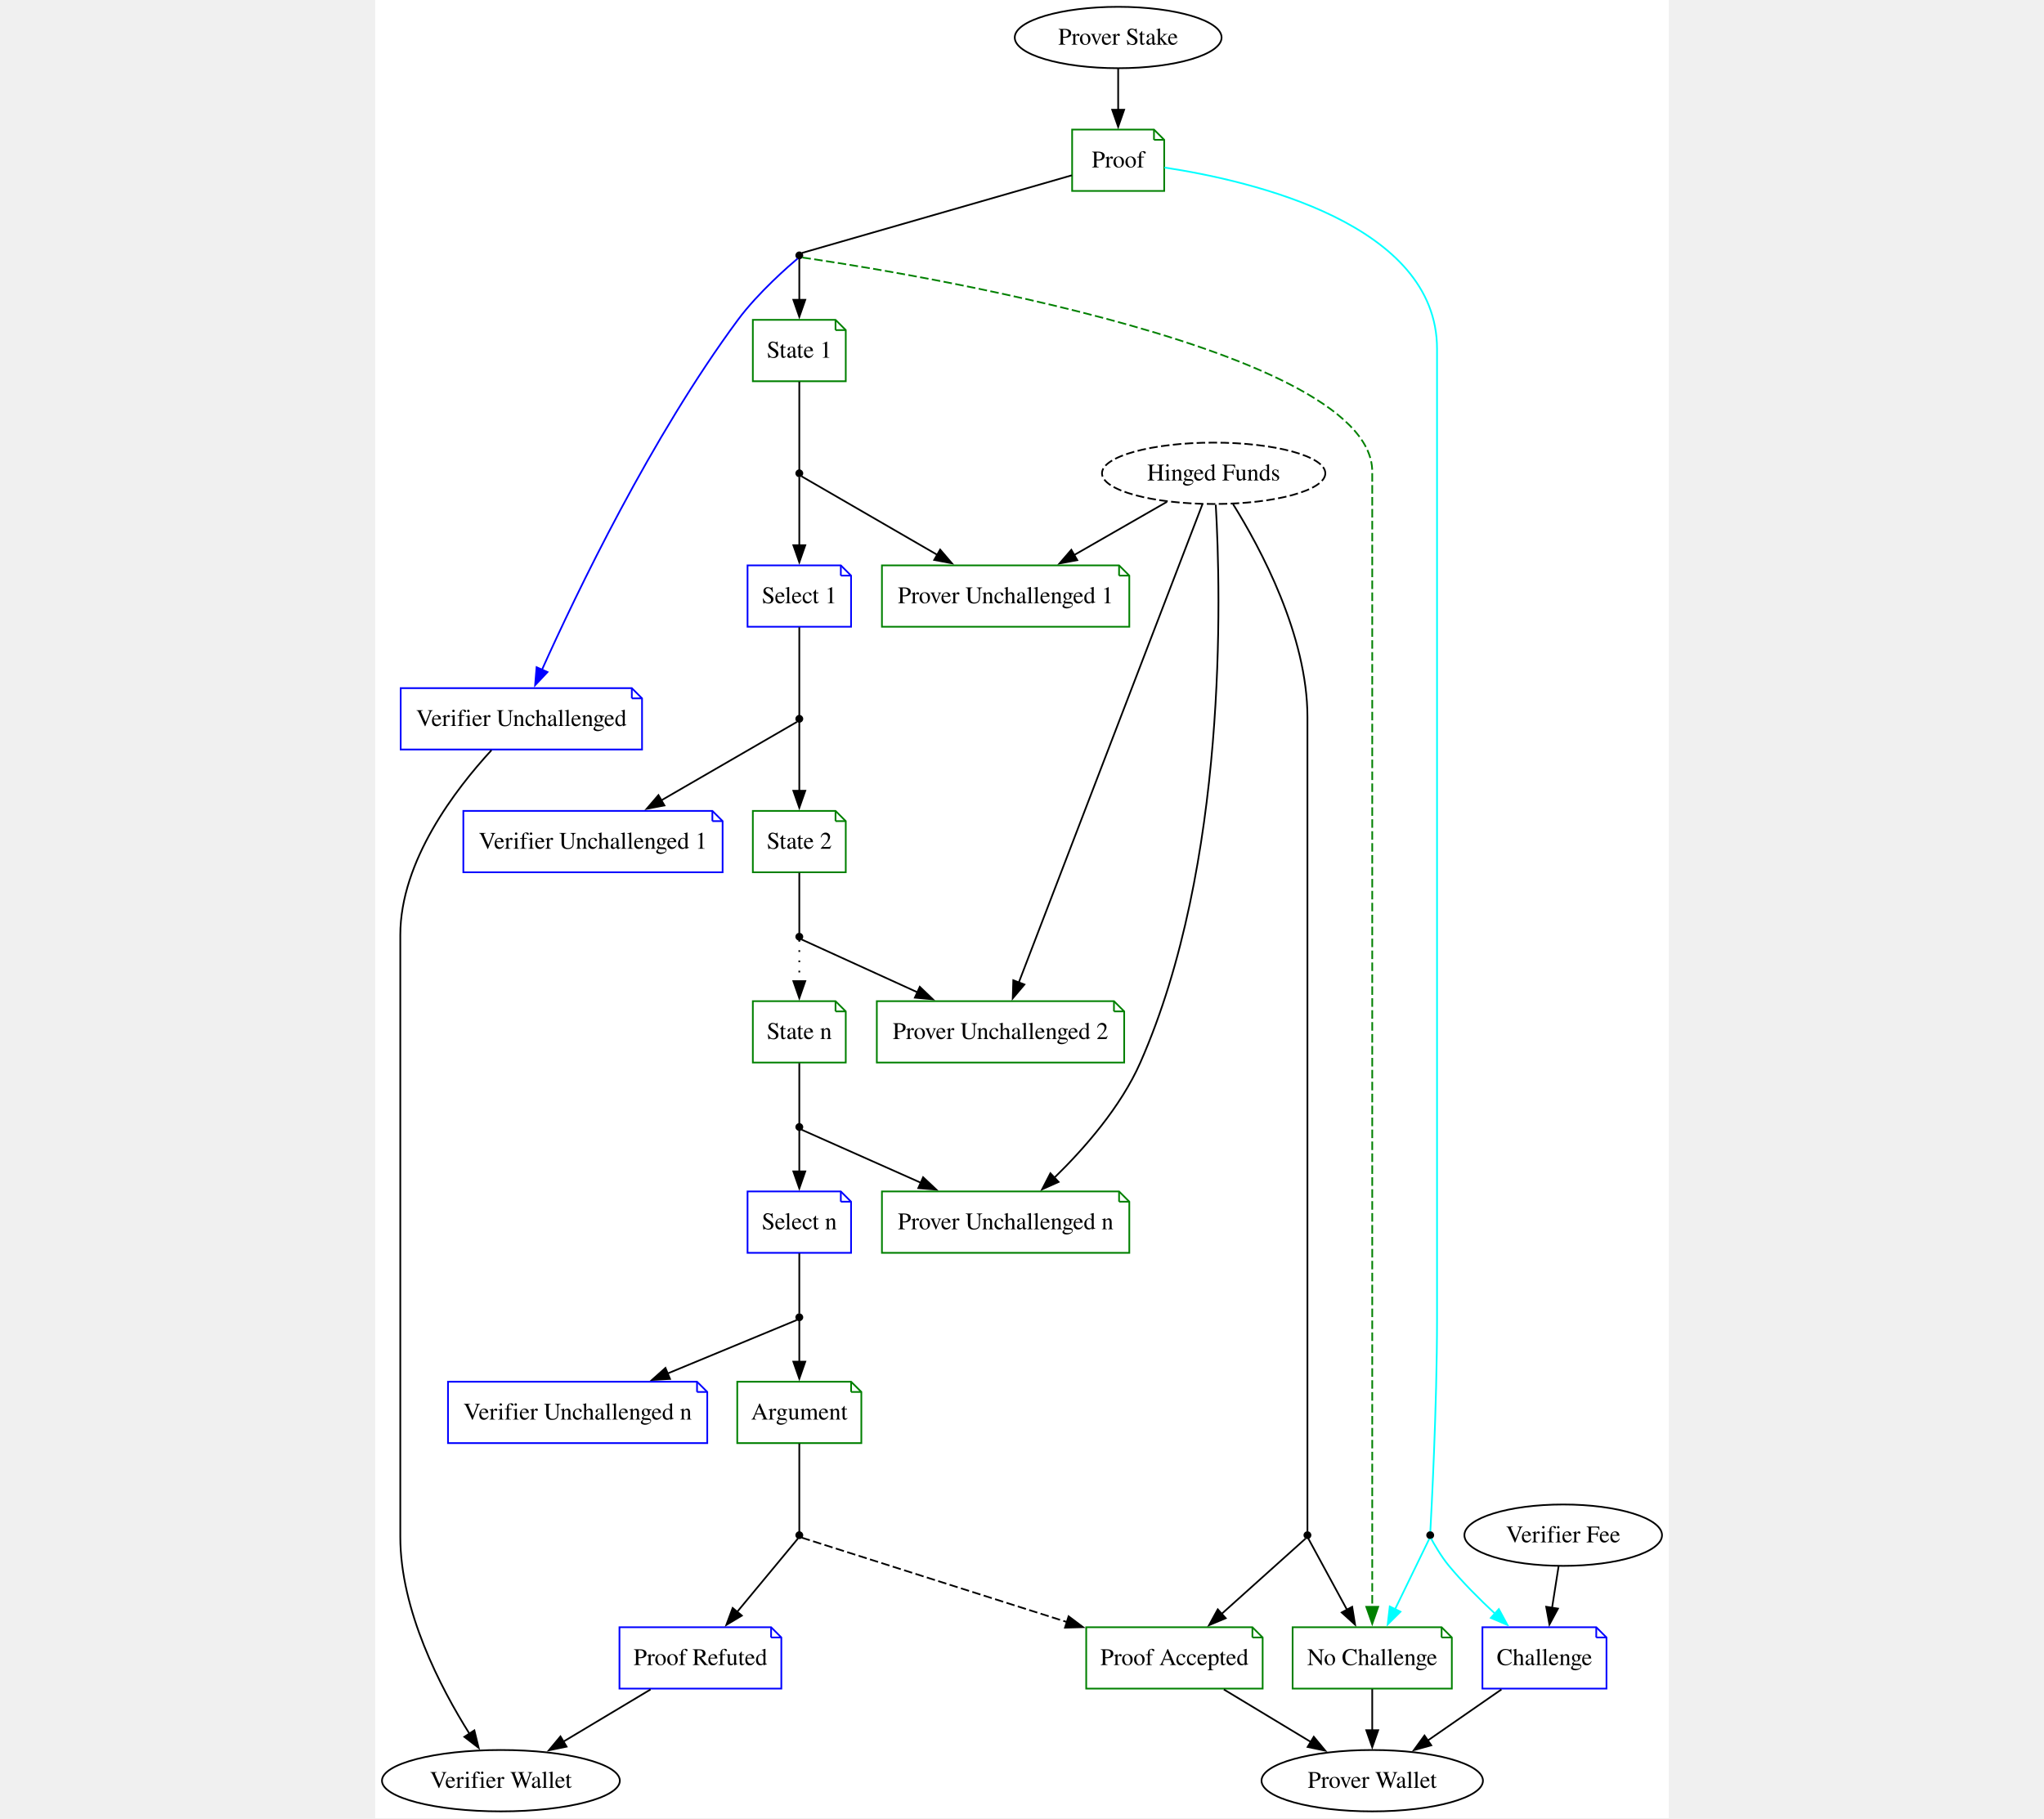
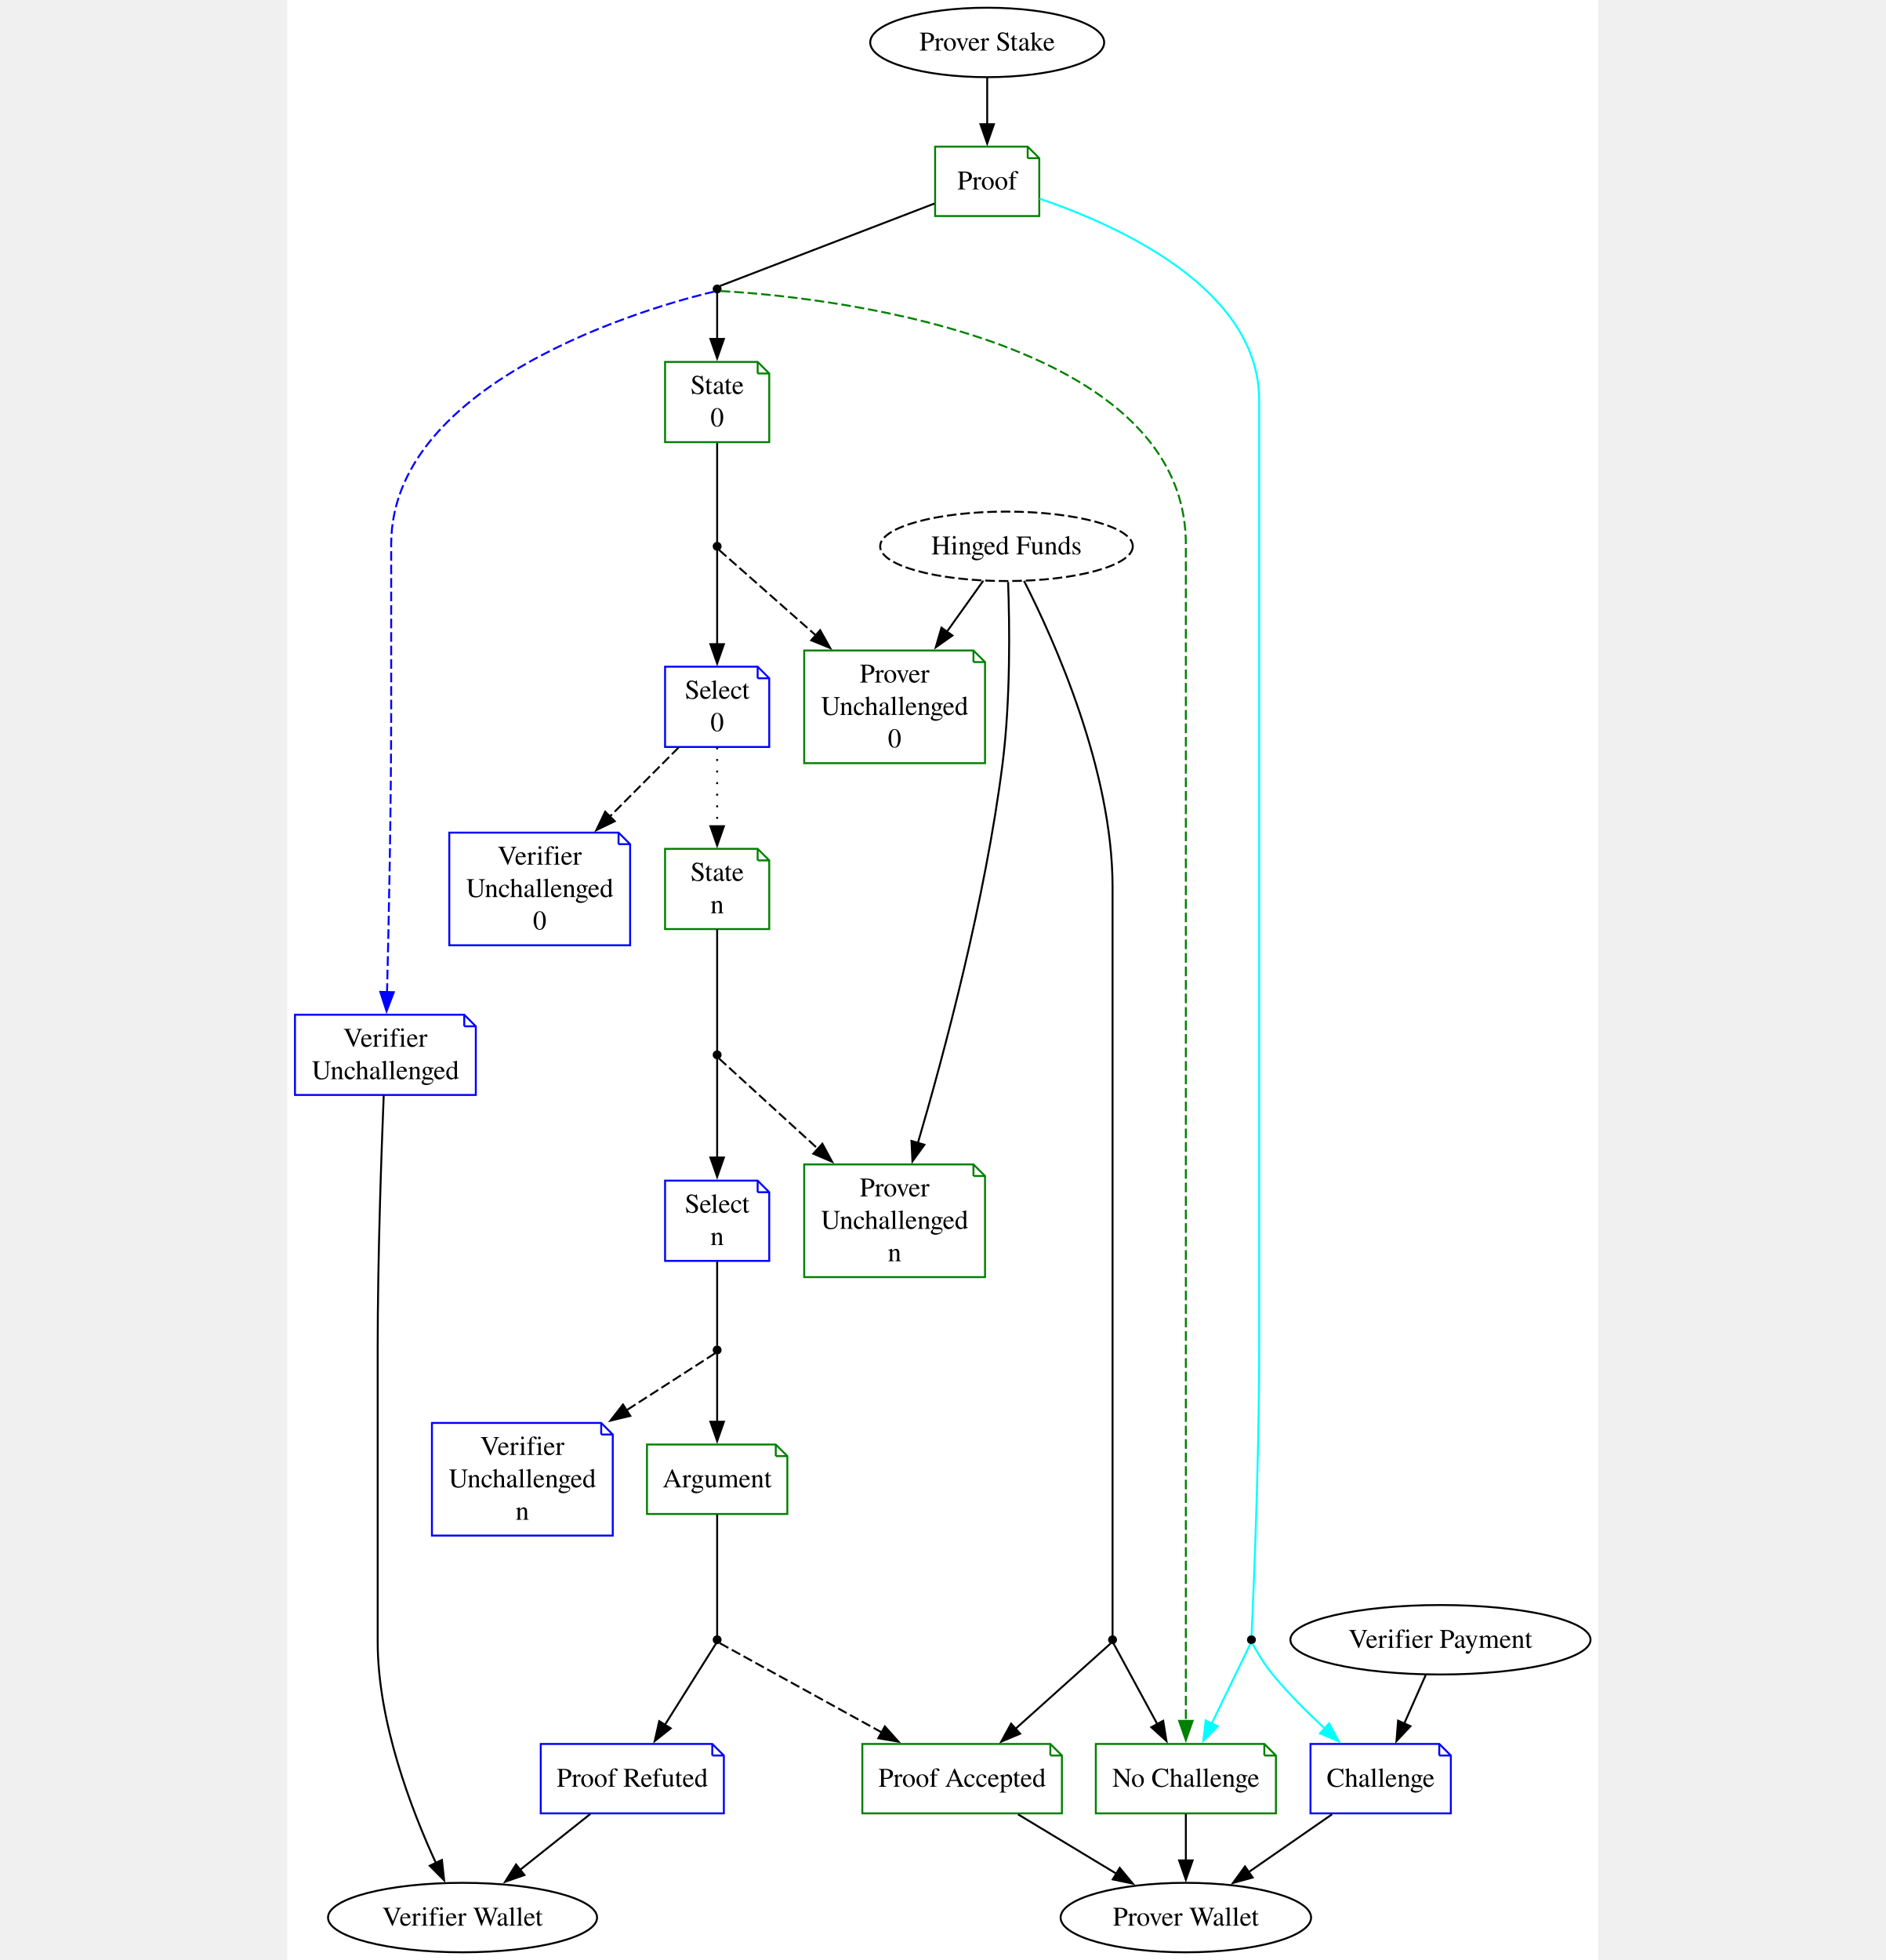
- <svg xmlns="http://www.w3.org/2000/svg" width="616" height="548" viewBox="0.00 0.00 758.7 1066.4">
-   <g id="graph0" class="graph" transform="translate(4, 1062.4)">
-     <polygon fill="white" stroke="none" points="-4,4 -4,-1062.4 754.7,-1062.4 754.7,4 -4,4" />
+ <svg xmlns="http://www.w3.org/2000/svg" width="712" height="740" viewBox="0.00 0.00 679.68 1016">
+   <g id="graph0" class="graph" transform="translate(4,1012) scale(1)">
+     <polygon fill="white" stroke="none" points="-4,4 -4,-1012 675.68,-1012 675.68,4 -4,4" />
    <g id="node1" class="node">
-       <ellipse fill="black" stroke="black" cx="542.75" cy="-162" rx="1.8" ry="1.8" />
+       <ellipse fill="none" stroke="black" cx="358.87" cy="-990" rx="60.65" ry="18" />
+       <text text-anchor="middle" x="358.87" y="-985.8" font-family="Times,serif" font-size="14.00">Prover Stake</text>
+     </g>
+     <g id="node6" class="node">
+       <polygon fill="none" stroke="green" points="379.87,-936 331.87,-936 331.87,-900 385.87,-900 385.87,-930 379.87,-936" />
+       <polyline fill="none" stroke="green" points="379.87,-936 379.87,-930" />
+       <polyline fill="none" stroke="green" points="385.87,-930 379.87,-930" />
+       <text text-anchor="middle" x="358.87" y="-913.8" font-family="Times,serif" font-size="14.00">Proof</text>
+     </g>
+     <g id="edge5" class="edge">
+       <path fill="none" stroke="black" d="M358.87,-971.7C358.87,-964.41 358.87,-955.73 358.87,-947.54" />
+       <polygon fill="black" stroke="black" points="362.37,-947.62 358.87,-937.62 355.37,-947.62 362.37,-947.62" />
+     </g>
+     <g id="node2" class="node">
+       <ellipse fill="none" stroke="black" cx="593.87" cy="-162" rx="77.81" ry="18" />
+       <text text-anchor="middle" x="593.87" y="-157.8" font-family="Times,serif" font-size="14.00">Verifier Payment</text>
+     </g>
+     <g id="node14" class="node">
+       <polygon fill="none" stroke="blue" points="593.25,-108 526.49,-108 526.49,-72 599.25,-72 599.25,-102 593.25,-108" />
+       <polyline fill="none" stroke="blue" points="593.25,-108 593.25,-102" />
+       <polyline fill="none" stroke="blue" points="599.25,-102 593.25,-102" />
+       <text text-anchor="middle" x="562.87" y="-85.8" font-family="Times,serif" font-size="14.00">Challenge</text>
+     </g>
+     <g id="edge11" class="edge">
+       <path fill="none" stroke="black" d="M586.21,-143.7C582.83,-136.07 578.78,-126.92 575.01,-118.4" />
+       <polygon fill="black" stroke="black" points="578.31,-117.21 571.06,-109.49 571.91,-120.05 578.31,-117.21" />
+     </g>
+     <g id="node3" class="node">
+       <ellipse fill="none" stroke="black" cx="461.87" cy="-18" rx="64.93" ry="18" />
+       <text text-anchor="middle" x="461.87" y="-13.8" font-family="Times,serif" font-size="14.00">Prover Wallet</text>
+     </g>
+     <g id="node4" class="node">
+       <ellipse fill="none" stroke="black" cx="86.87" cy="-18" rx="69.75" ry="18" />
+       <text text-anchor="middle" x="86.87" y="-13.8" font-family="Times,serif" font-size="14.00">Verifier Wallet</text>
+     </g>
+     <g id="node5" class="node">
+       <ellipse fill="none" stroke="black" stroke-dasharray="5,2" cx="368.87" cy="-728.8" rx="65.49" ry="18" />
+       <text text-anchor="middle" x="368.87" y="-724.6" font-family="Times,serif" font-size="14.00">Hinged Funds</text>
+     </g>
+     <g id="node11" class="node">
+       <polygon fill="none" stroke="green" points="351.75,-674.8 264,-674.8 264,-616.4 357.75,-616.4 357.75,-668.8 351.75,-674.8" />
+       <polyline fill="none" stroke="green" points="351.75,-674.8 351.75,-668.8" />
+       <polyline fill="none" stroke="green" points="357.75,-668.8 351.75,-668.8" />
+       <text text-anchor="middle" x="310.87" y="-658.2" font-family="Times,serif" font-size="14.00">Prover</text>
+       <text text-anchor="middle" x="310.87" y="-641.4" font-family="Times,serif" font-size="14.00">Unchallenged</text>
+       <text text-anchor="middle" x="310.87" y="-624.6" font-family="Times,serif" font-size="14.00">0</text>
+     </g>
+     <g id="edge28" class="edge">
+       <path fill="none" stroke="black" d="M356.85,-710.98C351.33,-703.24 344.54,-693.73 337.88,-684.41" />
+       <polygon fill="black" stroke="black" points="340.87,-682.57 332.21,-676.47 335.17,-686.64 340.87,-682.57" />
+     </g>
+     <g id="node12" class="node">
+       <polygon fill="none" stroke="green" points="351.75,-408.4 264,-408.4 264,-350 357.75,-350 357.75,-402.4 351.75,-408.4" />
+       <polyline fill="none" stroke="green" points="351.75,-408.4 351.75,-402.4" />
+       <polyline fill="none" stroke="green" points="357.75,-402.4 351.75,-402.4" />
+       <text text-anchor="middle" x="310.87" y="-391.8" font-family="Times,serif" font-size="14.00">Prover</text>
+       <text text-anchor="middle" x="310.87" y="-375" font-family="Times,serif" font-size="14.00">Unchallenged</text>
+       <text text-anchor="middle" x="310.87" y="-358.2" font-family="Times,serif" font-size="14.00">n</text>
+     </g>
+     <g id="edge29" class="edge">
+       <path fill="none" stroke="black" d="M369.71,-710.35C370.51,-688.35 371.03,-649.41 366.87,-616.4 357.99,-545.9 336.52,-465.81 322.89,-419.34" />
+       <polygon fill="black" stroke="black" points="326.32,-418.6 320.12,-410.01 319.61,-420.59 326.32,-418.6" />
+     </g>
+     <g id="node21" class="node">
+       <ellipse fill="black" stroke="black" cx="423.87" cy="-162" rx="1.8" ry="1.8" />
+     </g>
+     <g id="edge27" class="edge">
+       <path fill="none" stroke="black" d="M377.95,-710.91C393.58,-680.23 423.87,-612.9 423.87,-552.2 423.87,-552.2 423.87,-552.2 423.87,-311.2 423.87,-249.96 423.87,-174.5 423.87,-164.19" />
+     </g>
+     <g id="node22" class="node">
+       <ellipse fill="black" stroke="black" cx="218.87" cy="-862.2" rx="1.8" ry="1.8" />
+     </g>
+     <g id="edge6" class="edge">
+       <path fill="none" stroke="black" d="M331.55,-906.5C294.31,-892.19 231.01,-867.86 220.4,-863.79" />
+     </g>
+     <g id="node23" class="node">
+       <ellipse fill="black" stroke="black" cx="495.87" cy="-162" rx="1.8" ry="1.8" />
+     </g>
+     <g id="edge7" class="edge">
+       <path fill="none" stroke="cyan" d="M386.06,-909C427.03,-895.07 499.87,-862.2 499.87,-804.6 499.87,-804.6 499.87,-804.6 499.87,-311.2 499.87,-249.94 496.42,-174.49 495.93,-164.19" />
+     </g>
+     <g id="node7" class="node">
+       <polygon fill="none" stroke="green" points="502.56,-108 415.19,-108 415.19,-72 508.56,-72 508.56,-102 502.56,-108" />
+       <polyline fill="none" stroke="green" points="502.56,-108 502.56,-102" />
+       <polyline fill="none" stroke="green" points="508.56,-102 502.56,-102" />
+       <text text-anchor="middle" x="461.87" y="-85.8" font-family="Times,serif" font-size="14.00">No Challenge</text>
+     </g>
+     <g id="edge3" class="edge">
+       <path fill="none" stroke="black" d="M461.87,-71.7C461.87,-64.41 461.87,-55.73 461.87,-47.54" />
+       <polygon fill="black" stroke="black" points="465.37,-47.62 461.87,-37.62 458.37,-47.62 465.37,-47.62" />
+     </g>
+     <g id="node8" class="node">
+       <polygon fill="none" stroke="green" points="391.61,-108 294.14,-108 294.14,-72 397.61,-72 397.61,-102 391.61,-108" />
+       <polyline fill="none" stroke="green" points="391.61,-108 391.61,-102" />
+       <polyline fill="none" stroke="green" points="397.61,-102 391.61,-102" />
+       <text text-anchor="middle" x="345.87" y="-85.8" font-family="Times,serif" font-size="14.00">Proof Accepted</text>
+     </g>
+     <g id="edge4" class="edge">
+       <path fill="none" stroke="black" d="M374.85,-71.52C390.29,-62.19 409.45,-50.64 425.85,-40.74" />
+       <polygon fill="black" stroke="black" points="427.59,-43.77 434.35,-35.61 423.98,-37.78 427.59,-43.77" />
+     </g>
+     <g id="node9" class="node">
+       <polygon fill="none" stroke="green" points="239.87,-824.4 191.87,-824.4 191.87,-782.8 245.87,-782.8 245.87,-818.4 239.87,-824.4" />
+       <polyline fill="none" stroke="green" points="239.87,-824.4 239.87,-818.4" />
+       <polyline fill="none" stroke="green" points="245.87,-818.4 239.87,-818.4" />
+       <text text-anchor="middle" x="218.87" y="-807.8" font-family="Times,serif" font-size="14.00">State</text>
+       <text text-anchor="middle" x="218.87" y="-791" font-family="Times,serif" font-size="14.00">0</text>
+     </g>
+     <g id="node24" class="node">
+       <ellipse fill="black" stroke="black" cx="218.87" cy="-728.8" rx="1.8" ry="1.8" />
+     </g>
+     <g id="edge16" class="edge">
+       <path fill="none" stroke="black" d="M218.87,-782.32C218.87,-762.8 218.87,-735.53 218.87,-730.58" />
+     </g>
+     <g id="node10" class="node">
+       <polygon fill="none" stroke="green" points="239.87,-572 191.87,-572 191.87,-530.4 245.87,-530.4 245.87,-566 239.87,-572" />
+       <polyline fill="none" stroke="green" points="239.87,-572 239.87,-566" />
+       <polyline fill="none" stroke="green" points="245.87,-566 239.87,-566" />
+       <text text-anchor="middle" x="218.87" y="-555.4" font-family="Times,serif" font-size="14.00">State</text>
+       <text text-anchor="middle" x="218.87" y="-538.6" font-family="Times,serif" font-size="14.00">n</text>
+     </g>
+     <g id="node25" class="node">
+       <ellipse fill="black" stroke="black" cx="218.87" cy="-465.2" rx="1.8" ry="1.8" />
+     </g>
+     <g id="edge21" class="edge">
+       <path fill="none" stroke="black" d="M218.87,-530.29C218.87,-507.78 218.87,-473.43 218.87,-467.19" />
+     </g>
+     <g id="node13" class="node">
+       <polygon fill="none" stroke="green" points="249.26,-263.2 182.49,-263.2 182.49,-227.2 255.26,-227.2 255.26,-257.2 249.26,-263.2" />
+       <polyline fill="none" stroke="green" points="249.26,-263.2 249.26,-257.2" />
+       <polyline fill="none" stroke="green" points="255.26,-257.2 249.26,-257.2" />
+       <text text-anchor="middle" x="218.87" y="-241" font-family="Times,serif" font-size="14.00">Argument</text>
+     </g>
+     <g id="node27" class="node">
+       <ellipse fill="black" stroke="black" cx="218.87" cy="-162" rx="1.8" ry="1.8" />
+     </g>
+     <g id="edge30" class="edge">
+       <path fill="none" stroke="black" d="M218.87,-226.98C218.87,-205.38 218.87,-170.38 218.87,-164.01" />
+     </g>
+     <g id="edge12" class="edge">
+       <path fill="none" stroke="black" d="M537.65,-71.52C524.54,-62.44 508.38,-51.23 494.36,-41.51" />
+       <polygon fill="black" stroke="black" points="496.51,-38.75 486.29,-35.93 492.52,-44.5 496.51,-38.75" />
+     </g>
+     <g id="node15" class="node">
+       <polygon fill="none" stroke="blue" points="87.75,-486 0,-486 0,-444.4 93.75,-444.4 93.75,-480 87.75,-486" />
+       <polyline fill="none" stroke="blue" points="87.75,-486 87.75,-480" />
+       <polyline fill="none" stroke="blue" points="93.75,-480 87.75,-480" />
+       <text text-anchor="middle" x="46.87" y="-469.4" font-family="Times,serif" font-size="14.00">Verifier</text>
+       <text text-anchor="middle" x="46.87" y="-452.6" font-family="Times,serif" font-size="14.00">Unchallenged</text>
+     </g>
+     <g id="edge14" class="edge">
+       <path fill="none" stroke="black" d="M46,-444.18C44.83,-415.26 42.87,-360.14 42.87,-313.2 42.87,-313.2 42.87,-313.2 42.87,-161 42.87,-119.53 60.2,-74.18 73.11,-46.16" />
+       <polygon fill="black" stroke="black" points="76.18,-47.86 77.32,-37.33 69.86,-44.85 76.18,-47.86" />
    </g>
    <g id="node16" class="node">
-       <polygon fill="none" stroke="green" points="621.43,-108 534.06,-108 534.06,-72 627.43,-72 627.43,-102 621.43,-108" />
-       <polyline fill="none" stroke="green" points="621.43,-108 621.43,-102" />
-       <polyline fill="none" stroke="green" points="627.43,-102 621.43,-102" />
-       <text text-anchor="middle" x="580.75" y="-85.8" font-family="Times,serif" font-size="14.00">No Challenge</text>
+       <polygon fill="none" stroke="blue" points="239.87,-666.4 191.87,-666.4 191.87,-624.8 245.87,-624.8 245.87,-660.4 239.87,-666.4" />
+       <polyline fill="none" stroke="blue" points="239.87,-666.4 239.87,-660.4" />
+       <polyline fill="none" stroke="blue" points="245.87,-660.4 239.87,-660.4" />
+       <text text-anchor="middle" x="218.87" y="-649.8" font-family="Times,serif" font-size="14.00">Select</text>
+       <text text-anchor="middle" x="218.87" y="-633" font-family="Times,serif" font-size="14.00">0</text>
+     </g>
+     <g id="edge20" class="edge">
+       <path fill="none" stroke="black" d="M218.87,-624.55C218.87,-612.56 218.87,-597.07 218.87,-583.5" stroke-dasharray="1,5" />
+       <polygon fill="black" stroke="black" points="222.37,-583.72 218.87,-573.72 215.37,-583.72 222.37,-583.72" />
+     </g>
+     <g id="node18" class="node">
+       <polygon fill="none" stroke="blue" points="167.75,-580.4 80,-580.4 80,-522 173.75,-522 173.75,-574.4 167.75,-580.4" />
+       <polyline fill="none" stroke="blue" points="167.75,-580.4 167.75,-574.4" />
+       <polyline fill="none" stroke="blue" points="173.75,-574.4 167.75,-574.4" />
+       <text text-anchor="middle" x="126.87" y="-563.8" font-family="Times,serif" font-size="14.00">Verifier</text>
+       <text text-anchor="middle" x="126.87" y="-547" font-family="Times,serif" font-size="14.00">Unchallenged</text>
+       <text text-anchor="middle" x="126.87" y="-530.2" font-family="Times,serif" font-size="14.00">0</text>
+     </g>
+     <g id="edge19" class="edge">
+       <path fill="none" stroke="black" d="M198.91,-624.55C188.42,-614.01 175.23,-600.77 163.02,-588.51" stroke-dasharray="5,2" />
+       <polygon fill="black" stroke="black" points="165.78,-586.31 156.24,-581.7 160.82,-591.25 165.78,-586.31" />
+     </g>
+     <g id="node17" class="node">
+       <polygon fill="none" stroke="blue" points="239.87,-400 191.87,-400 191.87,-358.4 245.87,-358.4 245.87,-394 239.87,-400" />
+       <polyline fill="none" stroke="blue" points="239.87,-400 239.87,-394" />
+       <polyline fill="none" stroke="blue" points="245.87,-394 239.87,-394" />
+       <text text-anchor="middle" x="218.87" y="-383.4" font-family="Times,serif" font-size="14.00">Select</text>
+       <text text-anchor="middle" x="218.87" y="-366.6" font-family="Times,serif" font-size="14.00">n</text>
+     </g>
+     <g id="node26" class="node">
+       <ellipse fill="black" stroke="black" cx="218.87" cy="-312.2" rx="1.8" ry="1.8" />
+     </g>
+     <g id="edge24" class="edge">
+       <path fill="none" stroke="black" d="M218.87,-357.99C218.87,-341.29 218.87,-319.52 218.87,-314.34" />
+     </g>
+     <g id="node19" class="node">
+       <polygon fill="none" stroke="blue" points="158.75,-274.4 71,-274.4 71,-216 164.75,-216 164.75,-268.4 158.75,-274.4" />
+       <polyline fill="none" stroke="blue" points="158.75,-274.4 158.75,-268.4" />
+       <polyline fill="none" stroke="blue" points="164.75,-268.4 158.75,-268.4" />
+       <text text-anchor="middle" x="117.87" y="-257.8" font-family="Times,serif" font-size="14.00">Verifier</text>
+       <text text-anchor="middle" x="117.87" y="-241" font-family="Times,serif" font-size="14.00">Unchallenged</text>
+       <text text-anchor="middle" x="117.87" y="-224.2" font-family="Times,serif" font-size="14.00">n</text>
+     </g>
+     <g id="node20" class="node">
+       <polygon fill="none" stroke="blue" points="216.34,-108 127.41,-108 127.41,-72 222.34,-72 222.34,-102 216.34,-108" />
+       <polyline fill="none" stroke="blue" points="216.34,-108 216.34,-102" />
+       <polyline fill="none" stroke="blue" points="222.34,-102 216.34,-102" />
+       <text text-anchor="middle" x="174.87" y="-85.8" font-family="Times,serif" font-size="14.00">Proof Refuted</text>
+     </g>
+     <g id="edge33" class="edge">
+       <path fill="none" stroke="black" d="M153.12,-71.7C142.09,-62.92 128.52,-52.13 116.55,-42.61" />
+       <polygon fill="black" stroke="black" points="118.96,-40.05 108.95,-36.56 114.6,-45.53 118.96,-40.05" />
    </g>
    <g id="edge1" class="edge">
-       <path fill="none" stroke="black" d="M543.28,-160.01C545.8,-155.37 556.71,-135.27 566.12,-117.95" />
-       <polygon fill="black" stroke="black" points="568.99,-120 570.68,-109.54 562.83,-116.66 568.99,-120" />
-     </g>
-     <g id="node17" class="node">
-       <polygon fill="none" stroke="green" points="510.48,-108 413.01,-108 413.01,-72 516.48,-72 516.48,-102 510.48,-108" />
-       <polyline fill="none" stroke="green" points="510.48,-108 510.48,-102" />
-       <polyline fill="none" stroke="green" points="516.48,-102 510.48,-102" />
-       <text text-anchor="middle" x="464.75" y="-85.8" font-family="Times,serif" font-size="14.00">Proof Accepted</text>
+       <path fill="none" stroke="black" d="M424.41,-160.01C426.93,-155.37 437.84,-135.27 447.24,-117.95" />
+       <polygon fill="black" stroke="black" points="450.11,-120 451.81,-109.54 443.96,-116.66 450.11,-120" />
    </g>
    <g id="edge2" class="edge">
-       <path fill="none" stroke="black" d="M541.64,-160.01C536.26,-155.18 512.16,-133.55 492.36,-115.78" />
-       <polygon fill="black" stroke="black" points="494.83,-113.3 485.05,-109.22 490.16,-118.51 494.83,-113.3" />
-     </g>
-     <g id="node2" class="node">
-       <ellipse fill="black" stroke="black" cx="244.75" cy="-912.6" rx="1.8" ry="1.8" />
+       <path fill="none" stroke="black" d="M422.77,-160.01C417.38,-155.18 393.29,-133.55 373.48,-115.78" />
+       <polygon fill="black" stroke="black" points="375.96,-113.3 366.18,-109.22 371.28,-118.51 375.96,-113.3" />
    </g>
    <g id="edge10" class="edge">
-       <path fill="none" stroke="green" stroke-dasharray="5,2" d="M246.55,-911.35C273,-907.58 580.75,-862.1 580.75,-785.8 580.75,-785.8 580.75,-785.8 580.75,-233 580.75,-193.74 580.75,-148.38 580.75,-119.69" />
-       <polygon fill="green" stroke="green" points="584.25,-120 580.75,-110 577.25,-120 584.25,-120" />
-     </g>
-     <g id="node18" class="node">
-       <polygon fill="none" stroke="green" points="265.99,-874.8 217.5,-874.8 217.5,-838.8 271.99,-838.8 271.99,-868.8 265.99,-874.8" />
-       <polyline fill="none" stroke="green" points="265.99,-874.8 265.99,-868.8" />
-       <polyline fill="none" stroke="green" points="271.99,-868.8 265.99,-868.8" />
-       <text text-anchor="middle" x="244.75" y="-852.6" font-family="Times,serif" font-size="14.00">State 1</text>
+       <path fill="none" stroke="green" d="M220.69,-861.12C242.93,-860.03 461.87,-846.34 461.87,-729.8 461.87,-729.8 461.87,-729.8 461.87,-244.2 461.87,-200.76 461.87,-150.39 461.87,-119.62" stroke-dasharray="5,2" />
+       <polygon fill="green" stroke="green" points="465.37,-119.97 461.87,-109.97 458.37,-119.97 465.37,-119.97" />
    </g>
    <g id="edge15" class="edge">
-       <path fill="none" stroke="black" d="M244.75,-910.67C244.75,-907.57 244.75,-897.24 244.75,-886.52" />
-       <polygon fill="black" stroke="black" points="248.25,-886.57 244.75,-876.57 241.25,-886.57 248.25,-886.57" />
-     </g>
-     <g id="node26" class="node">
-       <polygon fill="none" stroke="blue" points="146.52,-658.8 10.97,-658.8 10.97,-622.8 152.52,-622.8 152.52,-652.8 146.52,-658.8" />
-       <polyline fill="none" stroke="blue" points="146.52,-658.8 146.52,-652.8" />
-       <polyline fill="none" stroke="blue" points="152.52,-652.8 146.52,-652.8" />
-       <text text-anchor="middle" x="81.75" y="-636.6" font-family="Times,serif" font-size="14.00">Verifier Unchallenged</text>
+       <path fill="none" stroke="black" d="M218.87,-860.22C218.87,-857.08 218.87,-846.87 218.87,-836.04" />
+       <polygon fill="black" stroke="black" points="222.37,-836.31 218.87,-826.31 215.37,-836.31 222.37,-836.31" />
    </g>
    <g id="edge13" class="edge">
-       <path fill="none" stroke="blue" d="M243.76,-910.77C239.29,-907 220.65,-890.9 208.75,-874.8 157.99,-806.16 114.17,-714.82 93.84,-669.59" />
-       <polygon fill="blue" stroke="blue" points="97.07,-668.23 89.81,-660.52 90.67,-671.08 97.07,-668.23" />
-     </g>
-     <g id="node3" class="node">
-       <ellipse fill="black" stroke="black" cx="614.75" cy="-162" rx="1.8" ry="1.8" />
+       <path fill="none" stroke="blue" d="M217.41,-860.87C200.89,-857.06 49.87,-819.74 49.87,-729.8 49.87,-729.8 49.87,-729.8 49.87,-644.6 49.87,-592.97 48.6,-532.96 47.71,-497.35" stroke-dasharray="5,2" />
+       <polygon fill="blue" stroke="blue" points="51.22,-497.68 47.47,-487.78 44.23,-497.86 51.22,-497.68" />
    </g>
    <g id="edge8" class="edge">
-       <path fill="none" stroke="cyan" d="M614.16,-159.79C611.73,-154.79 602.28,-135.33 594.04,-118.37" />
-       <polygon fill="cyan" stroke="cyan" points="597.32,-117.12 589.81,-109.65 591.03,-120.18 597.32,-117.12" />
-     </g>
-     <g id="node25" class="node">
-       <polygon fill="none" stroke="blue" points="712.13,-108 645.37,-108 645.37,-72 718.13,-72 718.13,-102 712.13,-108" />
-       <polyline fill="none" stroke="blue" points="712.13,-108 712.13,-102" />
-       <polyline fill="none" stroke="blue" points="718.13,-102 712.13,-102" />
-       <text text-anchor="middle" x="681.75" y="-85.8" font-family="Times,serif" font-size="14.00">Challenge</text>
+       <path fill="none" stroke="cyan" d="M495.28,-159.79C492.86,-154.79 483.4,-135.33 475.17,-118.37" />
+       <polygon fill="cyan" stroke="cyan" points="478.45,-117.12 470.93,-109.65 472.15,-120.18 478.45,-117.12" />
    </g>
    <g id="edge9" class="edge">
-       <path fill="none" stroke="cyan" d="M615.27,-160.02C616.73,-157.33 621.07,-149.62 625.75,-144 633.85,-134.25 643.63,-124.46 652.73,-115.99" />
-       <polygon fill="cyan" stroke="cyan" points="655,-118.66 660.05,-109.34 650.29,-113.48 655,-118.66" />
-     </g>
-     <g id="node4" class="node">
-       <ellipse fill="black" stroke="black" cx="244.75" cy="-784.8" rx="1.8" ry="1.8" />
-     </g>
-     <g id="node21" class="node">
-       <polygon fill="none" stroke="green" points="432.28,-730.8 293.21,-730.8 293.21,-694.8 438.28,-694.8 438.28,-724.8 432.28,-730.8" />
-       <polyline fill="none" stroke="green" points="432.28,-730.8 432.28,-724.8" />
-       <polyline fill="none" stroke="green" points="438.28,-724.8 432.28,-724.8" />
-       <text text-anchor="middle" x="365.75" y="-708.6" font-family="Times,serif" font-size="14.00">Prover Unchallenged 1</text>
+       <path fill="none" stroke="cyan" d="M496.39,-160.02C497.86,-157.33 502.2,-149.62 506.87,-144 514.98,-134.25 524.75,-124.46 533.85,-115.99" />
+       <polygon fill="cyan" stroke="cyan" points="536.12,-118.66 541.17,-109.34 531.42,-113.48 536.12,-118.66" />
    </g>
    <g id="edge18" class="edge">
-       <path fill="none" stroke="black" d="M246.11,-783.01C253.93,-778.49 294,-755.31 325.64,-737" />
-       <polygon fill="black" stroke="black" points="327.35,-740.06 334.25,-732.02 323.85,-734 327.35,-740.06" />
-     </g>
-     <g id="node28" class="node">
-       <polygon fill="none" stroke="blue" points="269.1,-730.8 214.39,-730.8 214.39,-694.8 275.1,-694.8 275.1,-724.8 269.1,-730.8" />
-       <polyline fill="none" stroke="blue" points="269.1,-730.8 269.1,-724.8" />
-       <polyline fill="none" stroke="blue" points="275.1,-724.8 269.1,-724.8" />
-       <text text-anchor="middle" x="244.75" y="-708.6" font-family="Times,serif" font-size="14.00">Select 1</text>
+       <path fill="none" stroke="black" d="M219.91,-726.89C225.03,-722.37 248.33,-701.8 270.07,-682.61" stroke-dasharray="5,2" />
+       <polygon fill="black" stroke="black" points="272.28,-685.33 277.46,-676.09 267.65,-680.08 272.28,-685.33" />
    </g>
    <g id="edge17" class="edge">
-       <path fill="none" stroke="black" d="M244.75,-782.59C244.75,-777.69 244.75,-758.86 244.75,-742.14" />
-       <polygon fill="black" stroke="black" points="248.25,-742.61 244.75,-732.61 241.25,-742.61 248.25,-742.61" />
-     </g>
-     <g id="node5" class="node">
-       <ellipse fill="black" stroke="black" cx="244.75" cy="-640.8" rx="1.8" ry="1.8" />
-     </g>
-     <g id="node19" class="node">
-       <polygon fill="none" stroke="green" points="265.99,-586.8 217.5,-586.8 217.5,-550.8 271.99,-550.8 271.99,-580.8 265.99,-586.8" />
-       <polyline fill="none" stroke="green" points="265.99,-586.8 265.99,-580.8" />
-       <polyline fill="none" stroke="green" points="271.99,-580.8 265.99,-580.8" />
-       <text text-anchor="middle" x="244.75" y="-564.6" font-family="Times,serif" font-size="14.00">State 2</text>
-     </g>
-     <g id="edge20" class="edge">
-       <path fill="none" stroke="black" d="M244.75,-638.59C244.75,-633.69 244.75,-614.86 244.75,-598.14" />
-       <polygon fill="black" stroke="black" points="248.25,-598.61 244.75,-588.61 241.25,-598.61 248.25,-598.61" />
-     </g>
-     <g id="node30" class="node">
-       <polygon fill="none" stroke="blue" points="193.77,-586.8 47.72,-586.8 47.72,-550.8 199.77,-550.8 199.77,-580.8 193.77,-586.8" />
-       <polyline fill="none" stroke="blue" points="193.77,-586.8 193.77,-580.8" />
-       <polyline fill="none" stroke="blue" points="199.77,-580.8 193.77,-580.8" />
-       <text text-anchor="middle" x="123.75" y="-564.6" font-family="Times,serif" font-size="14.00">Verifier Unchallenged 1</text>
-     </g>
-     <g id="edge21" class="edge">
-       <path fill="none" stroke="black" d="M243.39,-639.01C235.56,-634.49 195.49,-611.31 163.85,-593" />
-       <polygon fill="black" stroke="black" points="165.65,-590 155.24,-588.02 162.14,-596.06 165.65,-590" />
-     </g>
-     <g id="node6" class="node">
-       <ellipse fill="black" stroke="black" cx="244.75" cy="-513" rx="1.8" ry="1.8" />
-     </g>
-     <g id="node20" class="node">
-       <polygon fill="none" stroke="green" points="265.99,-475.2 217.5,-475.2 217.5,-439.2 271.99,-439.2 271.99,-469.2 265.99,-475.2" />
-       <polyline fill="none" stroke="green" points="265.99,-475.2 265.99,-469.2" />
-       <polyline fill="none" stroke="green" points="271.99,-469.2 265.99,-469.2" />
-       <text text-anchor="middle" x="244.75" y="-453" font-family="Times,serif" font-size="14.00">State n</text>
+       <path fill="none" stroke="black" d="M218.87,-726.65C218.87,-721.27 218.87,-697.95 218.87,-677.86" />
+       <polygon fill="black" stroke="black" points="222.37,-678.08 218.87,-668.08 215.37,-678.08 222.37,-678.08" />
    </g>
    <g id="edge23" class="edge">
-       <path fill="none" stroke="black" stroke-dasharray="1,5" d="M244.75,-511.07C244.75,-507.97 244.75,-497.64 244.75,-486.92" />
-       <polygon fill="black" stroke="black" points="248.25,-486.97 244.75,-476.97 241.25,-486.97 248.25,-486.97" />
-     </g>
-     <g id="node22" class="node">
-       <polygon fill="none" stroke="green" points="429.28,-475.2 290.21,-475.2 290.21,-439.2 435.28,-439.2 435.28,-469.2 429.28,-475.2" />
-       <polyline fill="none" stroke="green" points="429.28,-475.2 429.28,-469.2" />
-       <polyline fill="none" stroke="green" points="435.28,-469.2 429.28,-469.2" />
-       <text text-anchor="middle" x="362.75" y="-453" font-family="Times,serif" font-size="14.00">Prover Unchallenged 2</text>
-     </g>
-     <g id="edge24" class="edge">
-       <path fill="none" stroke="black" d="M246.07,-511.4C252.93,-508.27 285.16,-493.57 314.01,-480.42" />
-       <polygon fill="black" stroke="black" points="315.41,-483.63 323.06,-476.3 312.51,-477.26 315.41,-483.63" />
-     </g>
-     <g id="node7" class="node">
-       <ellipse fill="black" stroke="black" cx="244.75" cy="-401.4" rx="1.8" ry="1.8" />
-     </g>
-     <g id="node23" class="node">
-       <polygon fill="none" stroke="green" points="432.28,-363.6 293.21,-363.6 293.21,-327.6 438.28,-327.6 438.28,-357.6 432.28,-363.6" />
-       <polyline fill="none" stroke="green" points="432.28,-363.6 432.28,-357.6" />
-       <polyline fill="none" stroke="green" points="438.28,-357.6 432.28,-357.6" />
-       <text text-anchor="middle" x="365.75" y="-341.4" font-family="Times,serif" font-size="14.00">Prover Unchallenged n</text>
-     </g>
-     <g id="edge27" class="edge">
-       <path fill="none" stroke="black" d="M246.11,-399.8C253.17,-396.66 286.48,-381.85 316.16,-368.65" />
-       <polygon fill="black" stroke="black" points="317.36,-371.94 325.08,-364.68 314.52,-365.55 317.36,-371.94" />
-     </g>
-     <g id="node29" class="node">
-       <polygon fill="none" stroke="blue" points="269.1,-363.6 214.39,-363.6 214.39,-327.6 275.1,-327.6 275.1,-357.6 269.1,-363.6" />
-       <polyline fill="none" stroke="blue" points="269.1,-363.6 269.1,-357.6" />
-       <polyline fill="none" stroke="blue" points="275.1,-357.6 269.1,-357.6" />
-       <text text-anchor="middle" x="244.75" y="-341.4" font-family="Times,serif" font-size="14.00">Select n</text>
+       <path fill="none" stroke="black" d="M219.91,-463.26C225.12,-458.49 249.18,-436.52 271.25,-416.38" stroke-dasharray="5,2" />
+       <polygon fill="black" stroke="black" points="273.42,-419.13 278.45,-409.81 268.7,-413.96 273.42,-419.13" />
+     </g>
+     <g id="edge22" class="edge">
+       <path fill="none" stroke="black" d="M218.87,-463.01C218.87,-457.39 218.87,-432.81 218.87,-411.87" />
+       <polygon fill="black" stroke="black" points="222.37,-411.97 218.87,-401.97 215.37,-411.97 222.37,-411.97" />
+     </g>
+     <g id="edge25" class="edge">
+       <path fill="none" stroke="black" d="M218.87,-310.07C218.87,-305.76 218.87,-289.83 218.87,-274.96" />
+       <polygon fill="black" stroke="black" points="222.37,-275.01 218.87,-265.01 215.37,-275.02 222.37,-275.01" />
    </g>
    <g id="edge26" class="edge">
-       <path fill="none" stroke="black" d="M244.75,-399.47C244.75,-396.37 244.75,-386.04 244.75,-375.32" />
-       <polygon fill="black" stroke="black" points="248.25,-375.37 244.75,-365.37 241.25,-375.37 248.25,-375.37" />
-     </g>
-     <g id="node8" class="node">
-       <ellipse fill="black" stroke="black" cx="244.75" cy="-289.8" rx="1.8" ry="1.8" />
-     </g>
-     <g id="node24" class="node">
-       <polygon fill="none" stroke="green" points="275.13,-252 208.36,-252 208.36,-216 281.13,-216 281.13,-246 275.13,-252" />
-       <polyline fill="none" stroke="green" points="275.13,-252 275.13,-246" />
-       <polyline fill="none" stroke="green" points="281.13,-246 275.13,-246" />
-       <text text-anchor="middle" x="244.75" y="-229.8" font-family="Times,serif" font-size="14.00">Argument</text>
-     </g>
-     <g id="edge29" class="edge">
-       <path fill="none" stroke="black" d="M244.75,-287.87C244.75,-284.77 244.75,-274.44 244.75,-263.72" />
-       <polygon fill="black" stroke="black" points="248.25,-263.77 244.75,-253.77 241.25,-263.77 248.25,-263.77" />
-     </g>
-     <g id="node31" class="node">
-       <polygon fill="none" stroke="blue" points="184.77,-252 38.72,-252 38.72,-216 190.77,-216 190.77,-246 184.77,-252" />
-       <polyline fill="none" stroke="blue" points="184.77,-252 184.77,-246" />
-       <polyline fill="none" stroke="blue" points="190.77,-246 184.77,-246" />
-       <text text-anchor="middle" x="114.75" y="-229.8" font-family="Times,serif" font-size="14.00">Verifier Unchallenged n</text>
-     </g>
-     <g id="edge30" class="edge">
-       <path fill="none" stroke="black" d="M243.29,-288.2C235.63,-285.03 199.29,-269.99 167.19,-256.7" />
-       <polygon fill="black" stroke="black" points="168.93,-253.64 158.35,-253.05 166.25,-260.1 168.93,-253.64" />
-     </g>
-     <g id="node9" class="node">
-       <ellipse fill="black" stroke="black" cx="244.75" cy="-162" rx="1.8" ry="1.8" />
-     </g>
-     <g id="edge37" class="edge">
-       <path fill="none" stroke="black" stroke-dasharray="5,2" d="M246.15,-160.55C257.93,-156.8 341.34,-130.27 401.63,-111.08" />
-       <polygon fill="black" stroke="black" points="402.68,-114.42 411.15,-108.05 400.56,-107.75 402.68,-114.42" />
-     </g>
-     <g id="node27" class="node">
-       <polygon fill="none" stroke="blue" points="228.21,-108 139.28,-108 139.28,-72 234.21,-72 234.21,-102 228.21,-108" />
-       <polyline fill="none" stroke="blue" points="228.21,-108 228.21,-102" />
-       <polyline fill="none" stroke="blue" points="234.21,-102 228.21,-102" />
-       <text text-anchor="middle" x="186.75" y="-85.8" font-family="Times,serif" font-size="14.00">Proof Refuted</text>
-     </g>
-     <g id="edge36" class="edge">
-       <path fill="none" stroke="black" d="M243.93,-160.01C240.01,-155.28 222.8,-134.51 208.27,-116.98" />
-       <polygon fill="black" stroke="black" points="211.05,-114.84 201.97,-109.38 205.66,-119.31 211.05,-114.84" />
-     </g>
-     <g id="node10" class="node">
-       <ellipse fill="none" stroke="black" cx="431.75" cy="-1040.4" rx="60.65" ry="18" />
-       <text text-anchor="middle" x="431.75" y="-1036.2" font-family="Times,serif" font-size="14.00">Prover Stake</text>
-     </g>
-     <g id="node15" class="node">
-       <polygon fill="none" stroke="green" points="452.75,-986.4 404.75,-986.4 404.75,-950.4 458.75,-950.4 458.75,-980.4 452.75,-986.4" />
-       <polyline fill="none" stroke="green" points="452.75,-986.4 452.75,-980.4" />
-       <polyline fill="none" stroke="green" points="458.75,-980.4 452.75,-980.4" />
-       <text text-anchor="middle" x="431.75" y="-964.2" font-family="Times,serif" font-size="14.00">Proof</text>
-     </g>
-     <g id="edge5" class="edge">
-       <path fill="none" stroke="black" d="M431.75,-1022.1C431.75,-1014.81 431.75,-1006.13 431.75,-997.94" />
-       <polygon fill="black" stroke="black" points="435.25,-998.02 431.75,-988.02 428.25,-998.02 435.25,-998.02" />
-     </g>
-     <g id="node11" class="node">
-       <ellipse fill="none" stroke="black" cx="692.75" cy="-162" rx="57.95" ry="18" />
-       <text text-anchor="middle" x="692.75" y="-157.8" font-family="Times,serif" font-size="14.00">Verifier Fee</text>
-     </g>
-     <g id="edge11" class="edge">
-       <path fill="none" stroke="black" d="M690.03,-143.7C688.87,-136.32 687.49,-127.52 686.19,-119.25" />
-       <polygon fill="black" stroke="black" points="689.68,-118.93 684.67,-109.6 682.76,-120.02 689.68,-118.93" />
-     </g>
-     <g id="node12" class="node">
-       <ellipse fill="none" stroke="black" stroke-dasharray="5,2" cx="487.75" cy="-784.8" rx="65.49" ry="18" />
-       <text text-anchor="middle" x="487.75" y="-780.6" font-family="Times,serif" font-size="14.00">Hinged Funds</text>
+       <path fill="none" stroke="black" d="M217.74,-310.47C212.83,-307.31 192.75,-294.39 171.86,-280.95" stroke-dasharray="5,2" />
+       <polygon fill="black" stroke="black" points="173.84,-278.06 163.54,-275.59 170.05,-283.94 173.84,-278.06" />
+     </g>
+     <g id="edge32" class="edge">
+       <path fill="none" stroke="black" d="M220.3,-160.21C228.55,-155.67 270.93,-132.31 304.21,-113.97" stroke-dasharray="5,2" />
+       <polygon fill="black" stroke="black" points="305.8,-117.08 312.87,-109.19 302.42,-110.95 305.8,-117.08" />
    </g>
    <g id="edge31" class="edge">
-       <path fill="none" stroke="black" d="M499.14,-766.7C515.25,-740.82 542.75,-689.65 542.75,-641.8 542.75,-641.8 542.75,-641.8 542.75,-288.8 542.75,-237.26 542.75,-173.83 542.75,-164.24" />
-     </g>
-     <g id="edge32" class="edge">
-       <path fill="none" stroke="black" d="M460.37,-768.09C444.24,-758.84 423.56,-746.97 405.65,-736.7" />
-       <polygon fill="black" stroke="black" points="407.76,-733.87 397.34,-731.93 404.28,-739.94 407.76,-733.87" />
-     </g>
-     <g id="edge33" class="edge">
-       <path fill="none" stroke="black" d="M481.2,-766.75C460.87,-713.8 398.67,-551.78 373.49,-486.2" />
-       <polygon fill="black" stroke="black" points="376.77,-484.97 369.92,-476.88 370.24,-487.47 376.77,-484.97" />
-     </g>
-     <g id="edge34" class="edge">
-       <path fill="none" stroke="black" d="M488.98,-766.39C492,-714.22 496.06,-555.6 444.75,-439.2 433.25,-413.11 411.92,-388.8 394.33,-371.64" />
-       <polygon fill="black" stroke="black" points="396.82,-369.18 387.15,-364.85 392.01,-374.27 396.82,-369.18" />
-     </g>
-     <g id="node13" class="node">
-       <ellipse fill="none" stroke="black" cx="580.75" cy="-18" rx="64.93" ry="18" />
-       <text text-anchor="middle" x="580.75" y="-13.8" font-family="Times,serif" font-size="14.00">Prover Wallet</text>
-     </g>
-     <g id="node14" class="node">
-       <ellipse fill="none" stroke="black" cx="69.75" cy="-18" rx="69.75" ry="18" />
-       <text text-anchor="middle" x="69.75" y="-13.8" font-family="Times,serif" font-size="14.00">Verifier Wallet</text>
-     </g>
-     <g id="edge6" class="edge">
-       <path fill="none" stroke="black" d="M404.56,-959.58C356.34,-945.7 259.65,-917.89 246.29,-914.04" />
-     </g>
-     <g id="edge7" class="edge">
-       <path fill="none" stroke="cyan" d="M458.94,-964.14C510.8,-956.23 618.75,-930.99 618.75,-857.8 618.75,-857.8 618.75,-857.8 618.75,-288.8 618.75,-237.23 615.35,-173.83 614.82,-164.24" />
-     </g>
-     <g id="edge3" class="edge">
-       <path fill="none" stroke="black" d="M580.75,-71.7C580.75,-64.41 580.75,-55.73 580.75,-47.54" />
-       <polygon fill="black" stroke="black" points="584.25,-47.62 580.75,-37.62 577.25,-47.62 584.25,-47.62" />
-     </g>
-     <g id="edge4" class="edge">
-       <path fill="none" stroke="black" d="M493.72,-71.52C509.17,-62.19 528.32,-50.64 544.72,-40.74" />
-       <polygon fill="black" stroke="black" points="546.47,-43.77 553.22,-35.61 542.85,-37.78 546.47,-43.77" />
-     </g>
-     <g id="edge16" class="edge">
-       <path fill="none" stroke="black" d="M244.75,-838.5C244.75,-819.71 244.75,-791.7 244.75,-786.61" />
-     </g>
-     <g id="edge22" class="edge">
-       <path fill="none" stroke="black" d="M244.75,-550.48C244.75,-536.97 244.75,-519.74 244.75,-515.16" />
-     </g>
-     <g id="edge25" class="edge">
-       <path fill="none" stroke="black" d="M244.75,-438.88C244.75,-425.37 244.75,-408.14 244.75,-403.56" />
-     </g>
-     <g id="edge35" class="edge">
-       <path fill="none" stroke="black" d="M244.75,-215.7C244.75,-196.91 244.75,-168.9 244.75,-163.81" />
-     </g>
-     <g id="edge12" class="edge">
-       <path fill="none" stroke="black" d="M656.52,-71.52C643.42,-62.44 627.26,-51.23 613.23,-41.51" />
-       <polygon fill="black" stroke="black" points="615.38,-38.75 605.17,-35.93 611.39,-44.5 615.38,-38.75" />
-     </g>
-     <g id="edge14" class="edge">
-       <path fill="none" stroke="black" d="M64.2,-622.39C43.17,-599.58 10.75,-557.39 10.75,-514 10.75,-514 10.75,-514 10.75,-161 10.75,-117.97 34.14,-72.82 51.47,-45.29" />
-       <polygon fill="black" stroke="black" points="54.18,-47.54 56.7,-37.25 48.31,-43.72 54.18,-47.54" />
-     </g>
-     <g id="edge38" class="edge">
-       <path fill="none" stroke="black" d="M157.52,-71.52C142.05,-62.26 122.9,-50.8 106.44,-40.95" />
-       <polygon fill="black" stroke="black" points="108.27,-37.97 97.89,-35.84 104.68,-43.98 108.27,-37.97" />
-     </g>
-     <g id="edge19" class="edge">
-       <path fill="none" stroke="black" d="M244.75,-694.5C244.75,-675.71 244.75,-647.7 244.75,-642.61" />
-     </g>
-     <g id="edge28" class="edge">
-       <path fill="none" stroke="black" d="M244.75,-327.28C244.75,-313.77 244.75,-296.54 244.75,-291.96" />
+       <path fill="none" stroke="black" d="M218.25,-160.01C215.33,-155.37 202.7,-135.27 191.81,-117.95" />
+       <polygon fill="black" stroke="black" points="194.78,-116.1 186.5,-109.49 188.85,-119.82 194.78,-116.1" />
    </g>
  </g>
</svg>
